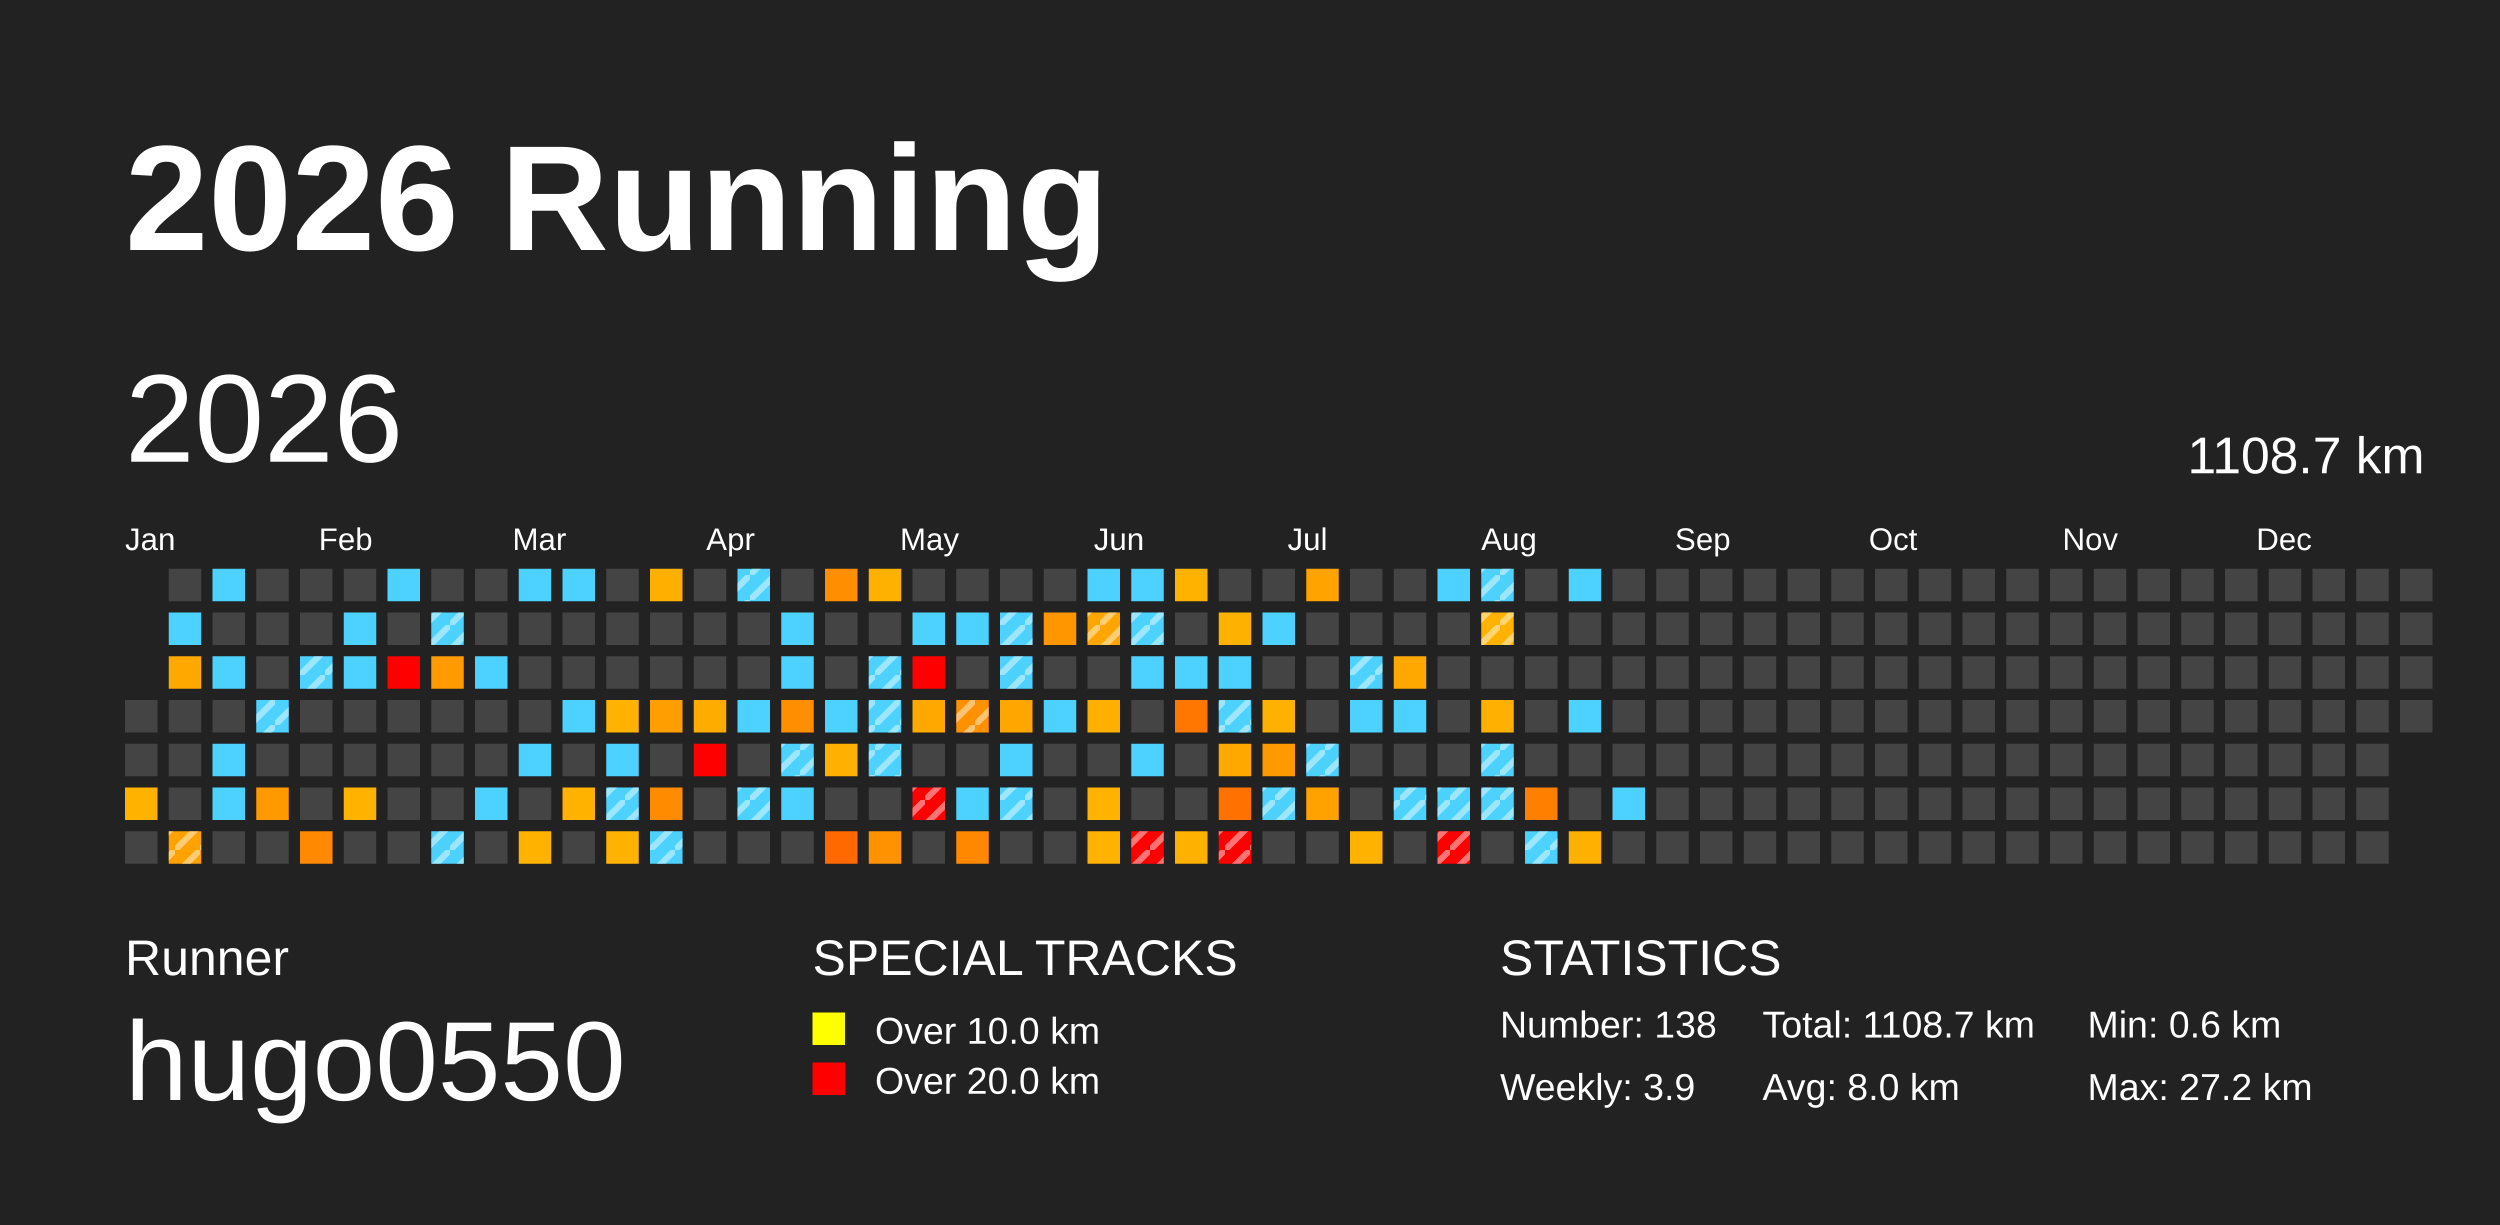
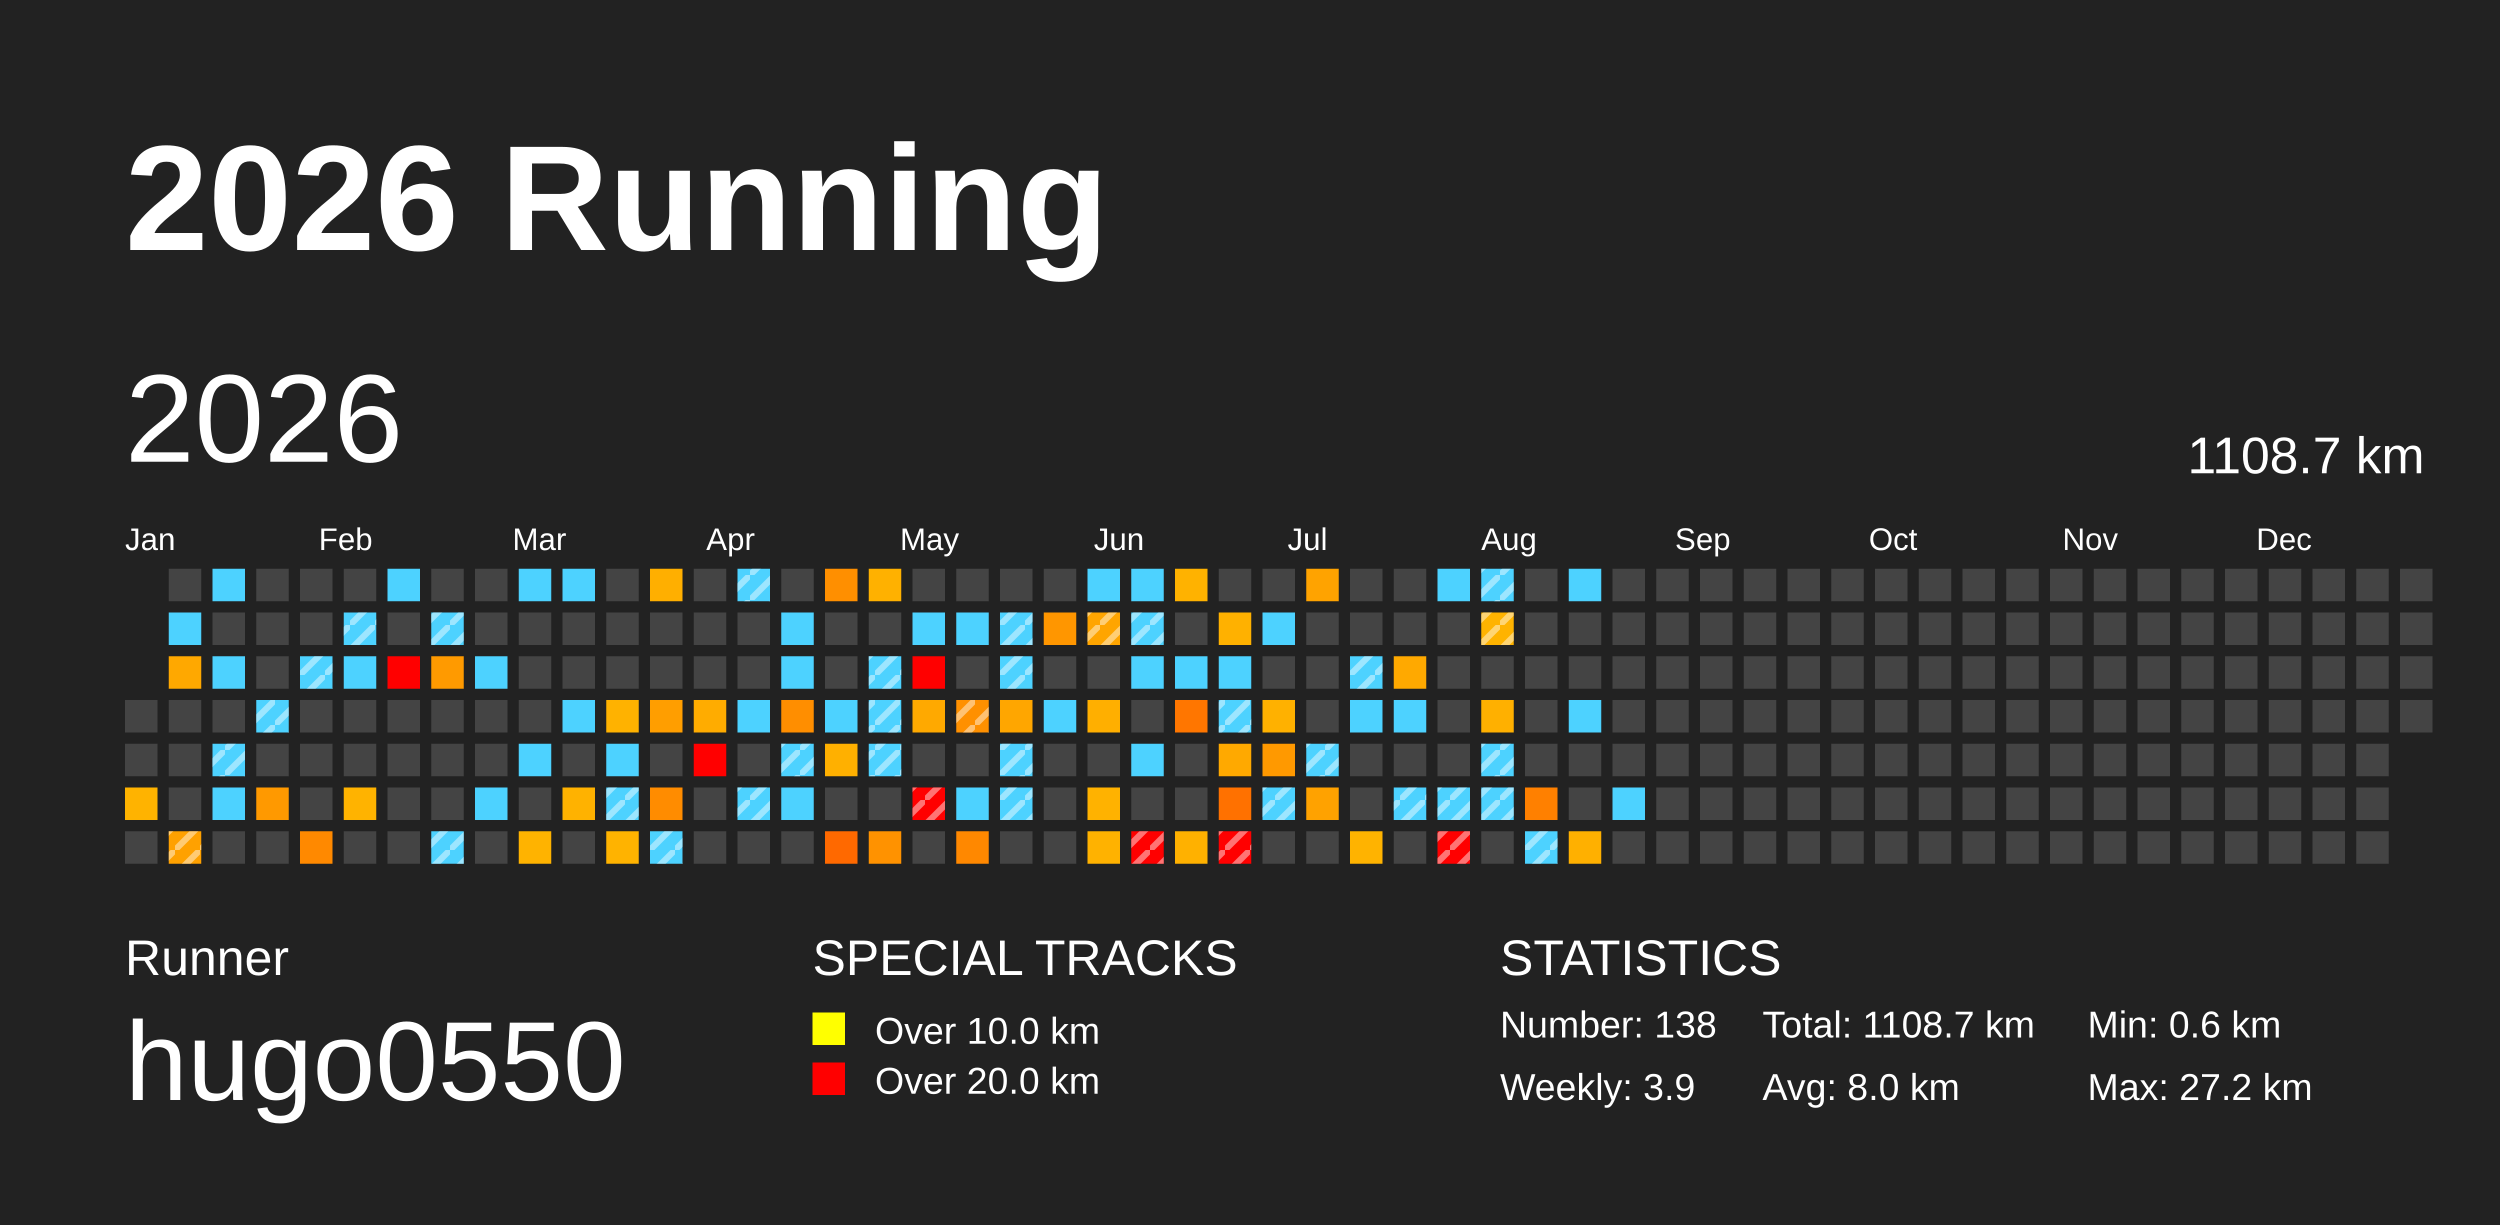
<svg xmlns="http://www.w3.org/2000/svg" baseProfile="full" height="98mm" version="1.1" viewBox="0,0,200,98" width="200mm">
  <defs>
    <pattern height="2" id="indoor-stripe" patternUnits="userSpaceOnUse" width="2">
      <line stroke="white" stroke-opacity="0.45" stroke-width="0.5" x1="0" x2="2" y1="2" y2="0" />
    </pattern>
  </defs>
  <rect fill="#222222" height="98" width="200" x="0" y="0" />
  <text fill="#FFFFFF" style="font-size:12px; font-family:Arial; font-weight:bold;" x="10" y="20">2026 Running</text>
  <text fill="#FFFFFF" style="font-size:4px; font-family:Arial" x="10" y="78">Runner</text>
  <text fill="#FFFFFF" style="font-size:9px; font-family:Arial" x="10" y="88">hugo0550</text>
  <text fill="#FFFFFF" style="font-size:4px; font-family:Arial" x="65" y="78">SPECIAL TRACKS</text>
  <rect fill="yellow" height="2.6" width="2.6" x="65" y="81" />
  <text fill="#FFFFFF" style="font-size:3px; font-family:Arial" x="70" y="83.5">Over 10.0 km</text>
  <rect fill="red" height="2.6" width="2.6" x="65" y="85" />
  <text fill="#FFFFFF" style="font-size:3px; font-family:Arial" x="70" y="87.5">Over 20.0 km</text>
  <text fill="#FFFFFF" style="font-size:4px; font-family:Arial" x="120" y="78">STATISTICS</text>
  <text fill="#FFFFFF" style="font-size:3px; font-family:Arial" x="120" y="83">Number: 138</text>
  <text fill="#FFFFFF" style="font-size:3px; font-family:Arial" x="120" y="88">Weekly: 3.9</text>
  <text fill="#FFFFFF" style="font-size:3px; font-family:Arial" x="141" y="83">Total: 1108.7 km</text>
  <text fill="#FFFFFF" style="font-size:3px; font-family:Arial" x="141" y="88">Avg: 8.0 km</text>
  <text fill="#FFFFFF" style="font-size:3px; font-family:Arial" x="167" y="83">Min: 0.6 km</text>
  <text fill="#FFFFFF" style="font-size:3px; font-family:Arial" x="167" y="88">Max: 27.2 km</text>
  <text dominant-baseline="hanging" fill="#FFFFFF" style="font-size:10.0px; font-family:Arial;" x="10" y="30">2026</text>
  <text dominant-baseline="hanging" fill="#FFFFFF" style="font-size:4.125px; font-family:Arial;" x="175" y="35">1108.7 km</text>
  <text fill="#FFFFFF" style="font-size:2.5px; font-family:Arial" x="10.0" y="44">Jan</text>
  <text fill="#FFFFFF" style="font-size:2.5px; font-family:Arial" x="25.5" y="44">Feb</text>
  <text fill="#FFFFFF" style="font-size:2.5px; font-family:Arial" x="41.0" y="44">Mar</text>
  <text fill="#FFFFFF" style="font-size:2.5px; font-family:Arial" x="56.5" y="44">Apr</text>
  <text fill="#FFFFFF" style="font-size:2.5px; font-family:Arial" x="72.0" y="44">May</text>
  <text fill="#FFFFFF" style="font-size:2.5px; font-family:Arial" x="87.5" y="44">Jun</text>
  <text fill="#FFFFFF" style="font-size:2.5px; font-family:Arial" x="103.0" y="44">Jul</text>
  <text fill="#FFFFFF" style="font-size:2.5px; font-family:Arial" x="118.5" y="44">Aug</text>
  <text fill="#FFFFFF" style="font-size:2.5px; font-family:Arial" x="134.0" y="44">Sep</text>
  <text fill="#FFFFFF" style="font-size:2.5px; font-family:Arial" x="149.5" y="44">Oct</text>
  <text fill="#FFFFFF" style="font-size:2.5px; font-family:Arial" x="165.0" y="44">Nov</text>
  <text fill="#FFFFFF" style="font-size:2.5px; font-family:Arial" x="180.5" y="44">Dec</text>
  <rect fill="#444444" height="2.6" width="2.6" x="10.0" y="56.0" />
  <rect fill="#444444" height="2.6" width="2.6" x="10.0" y="59.5" />
  <rect fill="#ffb300" height="2.6" width="2.6" x="10.0" y="63.0" />
  <rect fill="#444444" height="2.6" width="2.6" x="10.0" y="66.5" />
  <rect fill="#444444" height="2.6" width="2.6" x="13.5" y="45.5" />
  <rect fill="#4dd2ff" height="2.6" width="2.6" x="13.5" y="49.0" />
  <rect fill="#ffa800" height="2.6" width="2.6" x="13.5" y="52.5" />
  <rect fill="#444444" height="2.6" width="2.6" x="13.5" y="56.0" />
  <rect fill="#444444" height="2.6" width="2.6" x="13.5" y="59.5" />
  <rect fill="#444444" height="2.6" width="2.6" x="13.5" y="63.0" />
  <rect fill="#ffa100" height="2.6" width="2.6" x="13.5" y="66.5" />
  <rect fill="url(#indoor-stripe)" height="2.6" style="pointer-events: none;" width="2.6" x="13.5" y="66.5" />
  <rect fill="#4dd2ff" height="2.6" width="2.6" x="17.0" y="45.5" />
  <rect fill="#444444" height="2.6" width="2.6" x="17.0" y="49.0" />
  <rect fill="#4dd2ff" height="2.6" width="2.6" x="17.0" y="52.5" />
  <rect fill="#444444" height="2.6" width="2.6" x="17.0" y="56.0" />
  <rect fill="#4dd2ff" height="2.6" width="2.6" x="17.0" y="59.5" />
+   <rect fill="url(#indoor-stripe)" height="2.6" style="pointer-events: none;" width="2.6" x="17.0" y="59.5" />
  <rect fill="#4dd2ff" height="2.6" width="2.6" x="17.0" y="63.0" />
  <rect fill="#444444" height="2.6" width="2.6" x="17.0" y="66.5" />
  <rect fill="#444444" height="2.6" width="2.6" x="20.5" y="45.5" />
  <rect fill="#444444" height="2.6" width="2.6" x="20.5" y="49.0" />
  <rect fill="#444444" height="2.6" width="2.6" x="20.5" y="52.5" />
  <rect fill="#4dd2ff" height="2.6" width="2.6" x="20.5" y="56.0" />
  <rect fill="url(#indoor-stripe)" height="2.6" style="pointer-events: none;" width="2.6" x="20.5" y="56.0" />
  <rect fill="#444444" height="2.6" width="2.6" x="20.5" y="59.5" />
  <rect fill="#ff9900" height="2.6" width="2.6" x="20.5" y="63.0" />
  <rect fill="#444444" height="2.6" width="2.6" x="20.5" y="66.5" />
  <rect fill="#444444" height="2.6" width="2.6" x="24.0" y="45.5" />
  <rect fill="#444444" height="2.6" width="2.6" x="24.0" y="49.0" />
  <rect fill="#4dd2ff" height="2.6" width="2.6" x="24.0" y="52.5" />
  <rect fill="url(#indoor-stripe)" height="2.6" style="pointer-events: none;" width="2.6" x="24.0" y="52.5" />
  <rect fill="#444444" height="2.6" width="2.6" x="24.0" y="56.0" />
  <rect fill="#444444" height="2.6" width="2.6" x="24.0" y="59.5" />
  <rect fill="#444444" height="2.6" width="2.6" x="24.0" y="63.0" />
  <rect fill="#ff8900" height="2.6" width="2.6" x="24.0" y="66.5" />
  <rect fill="#444444" height="2.6" width="2.6" x="27.5" y="45.5" />
  <rect fill="#4dd2ff" height="2.6" width="2.6" x="27.5" y="49.0" />
+   <rect fill="url(#indoor-stripe)" height="2.6" style="pointer-events: none;" width="2.6" x="27.5" y="49.0" />
  <rect fill="#4dd2ff" height="2.6" width="2.6" x="27.5" y="52.5" />
  <rect fill="#444444" height="2.6" width="2.6" x="27.5" y="56.0" />
  <rect fill="#444444" height="2.6" width="2.6" x="27.5" y="59.5" />
  <rect fill="#ffb300" height="2.6" width="2.6" x="27.5" y="63.0" />
  <rect fill="#444444" height="2.6" width="2.6" x="27.5" y="66.5" />
  <rect fill="#4dd2ff" height="2.6" width="2.6" x="31.0" y="45.5" />
  <rect fill="#444444" height="2.6" width="2.6" x="31.0" y="49.0" />
  <rect fill="red" height="2.6" width="2.6" x="31.0" y="52.5" />
  <rect fill="#444444" height="2.6" width="2.6" x="31.0" y="56.0" />
  <rect fill="#444444" height="2.6" width="2.6" x="31.0" y="59.5" />
  <rect fill="#444444" height="2.6" width="2.6" x="31.0" y="63.0" />
  <rect fill="#444444" height="2.6" width="2.6" x="31.0" y="66.5" />
  <rect fill="#444444" height="2.6" width="2.6" x="34.5" y="45.5" />
  <rect fill="#4dd2ff" height="2.6" width="2.6" x="34.5" y="49.0" />
  <rect fill="url(#indoor-stripe)" height="2.6" style="pointer-events: none;" width="2.6" x="34.5" y="49.0" />
  <rect fill="#ff9a00" height="2.6" width="2.6" x="34.5" y="52.5" />
  <rect fill="#444444" height="2.6" width="2.6" x="34.5" y="56.0" />
  <rect fill="#444444" height="2.6" width="2.6" x="34.5" y="59.5" />
  <rect fill="#444444" height="2.6" width="2.6" x="34.5" y="63.0" />
  <rect fill="#4dd2ff" height="2.6" width="2.6" x="34.5" y="66.5" />
  <rect fill="url(#indoor-stripe)" height="2.6" style="pointer-events: none;" width="2.6" x="34.5" y="66.5" />
  <rect fill="#444444" height="2.6" width="2.6" x="38.0" y="45.5" />
  <rect fill="#444444" height="2.6" width="2.6" x="38.0" y="49.0" />
  <rect fill="#4dd2ff" height="2.6" width="2.6" x="38.0" y="52.5" />
  <rect fill="#444444" height="2.6" width="2.6" x="38.0" y="56.0" />
  <rect fill="#444444" height="2.6" width="2.6" x="38.0" y="59.5" />
  <rect fill="#4dd2ff" height="2.6" width="2.6" x="38.0" y="63.0" />
  <rect fill="#444444" height="2.6" width="2.6" x="38.0" y="66.5" />
  <rect fill="#4dd2ff" height="2.6" width="2.6" x="41.5" y="45.5" />
  <rect fill="#444444" height="2.6" width="2.6" x="41.5" y="49.0" />
  <rect fill="#444444" height="2.6" width="2.6" x="41.5" y="52.5" />
  <rect fill="#444444" height="2.6" width="2.6" x="41.5" y="56.0" />
  <rect fill="#4dd2ff" height="2.6" width="2.6" x="41.5" y="59.5" />
  <rect fill="#444444" height="2.6" width="2.6" x="41.5" y="63.0" />
  <rect fill="#ffb300" height="2.6" width="2.6" x="41.5" y="66.5" />
  <rect fill="#4dd2ff" height="2.6" width="2.6" x="45.0" y="45.5" />
  <rect fill="#444444" height="2.6" width="2.6" x="45.0" y="49.0" />
  <rect fill="#444444" height="2.6" width="2.6" x="45.0" y="52.5" />
  <rect fill="#4dd2ff" height="2.6" width="2.6" x="45.0" y="56.0" />
  <rect fill="#444444" height="2.6" width="2.6" x="45.0" y="59.5" />
  <rect fill="#ffb200" height="2.6" width="2.6" x="45.0" y="63.0" />
  <rect fill="#444444" height="2.6" width="2.6" x="45.0" y="66.5" />
  <rect fill="#444444" height="2.6" width="2.6" x="48.5" y="45.5" />
  <rect fill="#444444" height="2.6" width="2.6" x="48.5" y="49.0" />
  <rect fill="#444444" height="2.6" width="2.6" x="48.5" y="52.5" />
  <rect fill="#ffb200" height="2.6" width="2.6" x="48.5" y="56.0" />
  <rect fill="#4dd2ff" height="2.6" width="2.6" x="48.5" y="59.5" />
  <rect fill="#4dd2ff" height="2.6" width="2.6" x="48.5" y="63.0" />
  <rect fill="url(#indoor-stripe)" height="2.6" style="pointer-events: none;" width="2.6" x="48.5" y="63.0" />
  <rect fill="#ffb300" height="2.6" width="2.6" x="48.5" y="66.5" />
  <rect fill="#ffaf00" height="2.6" width="2.6" x="52.0" y="45.5" />
  <rect fill="#444444" height="2.6" width="2.6" x="52.0" y="49.0" />
  <rect fill="#444444" height="2.6" width="2.6" x="52.0" y="52.5" />
  <rect fill="#ff9e00" height="2.6" width="2.6" x="52.0" y="56.0" />
  <rect fill="#444444" height="2.6" width="2.6" x="52.0" y="59.5" />
  <rect fill="#ff8c00" height="2.6" width="2.6" x="52.0" y="63.0" />
  <rect fill="#4dd2ff" height="2.6" width="2.6" x="52.0" y="66.5" />
  <rect fill="url(#indoor-stripe)" height="2.6" style="pointer-events: none;" width="2.6" x="52.0" y="66.5" />
  <rect fill="#444444" height="2.6" width="2.6" x="55.5" y="45.5" />
  <rect fill="#444444" height="2.6" width="2.6" x="55.5" y="49.0" />
  <rect fill="#444444" height="2.6" width="2.6" x="55.5" y="52.5" />
  <rect fill="#ffac00" height="2.6" width="2.6" x="55.5" y="56.0" />
  <rect fill="red" height="2.6" width="2.6" x="55.5" y="59.5" />
  <rect fill="#444444" height="2.6" width="2.6" x="55.5" y="63.0" />
  <rect fill="#444444" height="2.6" width="2.6" x="55.5" y="66.5" />
  <rect fill="#4dd2ff" height="2.6" width="2.6" x="59.0" y="45.5" />
  <rect fill="url(#indoor-stripe)" height="2.6" style="pointer-events: none;" width="2.6" x="59.0" y="45.5" />
  <rect fill="#444444" height="2.6" width="2.6" x="59.0" y="49.0" />
  <rect fill="#444444" height="2.6" width="2.6" x="59.0" y="52.5" />
  <rect fill="#4dd2ff" height="2.6" width="2.6" x="59.0" y="56.0" />
  <rect fill="#444444" height="2.6" width="2.6" x="59.0" y="59.5" />
  <rect fill="#4dd2ff" height="2.6" width="2.6" x="59.0" y="63.0" />
  <rect fill="url(#indoor-stripe)" height="2.6" style="pointer-events: none;" width="2.6" x="59.0" y="63.0" />
  <rect fill="#444444" height="2.6" width="2.6" x="59.0" y="66.5" />
  <rect fill="#444444" height="2.6" width="2.6" x="62.5" y="45.5" />
  <rect fill="#4dd2ff" height="2.6" width="2.6" x="62.5" y="49.0" />
  <rect fill="#4dd2ff" height="2.6" width="2.6" x="62.5" y="52.5" />
  <rect fill="#ff8e00" height="2.6" width="2.6" x="62.5" y="56.0" />
  <rect fill="#4dd2ff" height="2.6" width="2.6" x="62.5" y="59.5" />
  <rect fill="url(#indoor-stripe)" height="2.6" style="pointer-events: none;" width="2.6" x="62.5" y="59.5" />
  <rect fill="#4dd2ff" height="2.6" width="2.6" x="62.5" y="63.0" />
  <rect fill="#444444" height="2.6" width="2.6" x="62.5" y="66.5" />
  <rect fill="#ff8f00" height="2.6" width="2.6" x="66.0" y="45.5" />
  <rect fill="#444444" height="2.6" width="2.6" x="66.0" y="49.0" />
  <rect fill="#444444" height="2.6" width="2.6" x="66.0" y="52.5" />
  <rect fill="#4dd2ff" height="2.6" width="2.6" x="66.0" y="56.0" />
  <rect fill="#ffb000" height="2.6" width="2.6" x="66.0" y="59.5" />
  <rect fill="#444444" height="2.6" width="2.6" x="66.0" y="63.0" />
  <rect fill="#ff6900" height="2.6" width="2.6" x="66.0" y="66.5" />
  <rect fill="#ffb100" height="2.6" width="2.6" x="69.5" y="45.5" />
  <rect fill="#444444" height="2.6" width="2.6" x="69.5" y="49.0" />
  <rect fill="#4dd2ff" height="2.6" width="2.6" x="69.5" y="52.5" />
  <rect fill="url(#indoor-stripe)" height="2.6" style="pointer-events: none;" width="2.6" x="69.5" y="52.5" />
  <rect fill="#4dd2ff" height="2.6" width="2.6" x="69.5" y="56.0" />
  <rect fill="url(#indoor-stripe)" height="2.6" style="pointer-events: none;" width="2.6" x="69.5" y="56.0" />
  <rect fill="#4dd2ff" height="2.6" width="2.6" x="69.5" y="59.5" />
  <rect fill="url(#indoor-stripe)" height="2.6" style="pointer-events: none;" width="2.6" x="69.5" y="59.5" />
  <rect fill="#444444" height="2.6" width="2.6" x="69.5" y="63.0" />
  <rect fill="#ff9200" height="2.6" width="2.6" x="69.5" y="66.5" />
  <rect fill="#444444" height="2.6" width="2.6" x="73.0" y="45.5" />
  <rect fill="#4dd2ff" height="2.6" width="2.6" x="73.0" y="49.0" />
  <rect fill="red" height="2.6" width="2.6" x="73.0" y="52.5" />
  <rect fill="#ffa900" height="2.6" width="2.6" x="73.0" y="56.0" />
  <rect fill="#444444" height="2.6" width="2.6" x="73.0" y="59.5" />
  <rect fill="red" height="2.6" width="2.6" x="73.0" y="63.0" />
  <rect fill="url(#indoor-stripe)" height="2.6" style="pointer-events: none;" width="2.6" x="73.0" y="63.0" />
  <rect fill="#444444" height="2.6" width="2.6" x="73.0" y="66.5" />
  <rect fill="#444444" height="2.6" width="2.6" x="76.5" y="45.5" />
  <rect fill="#4dd2ff" height="2.6" width="2.6" x="76.5" y="49.0" />
  <rect fill="#444444" height="2.6" width="2.6" x="76.5" y="52.5" />
  <rect fill="#ff9000" height="2.6" width="2.6" x="76.5" y="56.0" />
  <rect fill="url(#indoor-stripe)" height="2.6" style="pointer-events: none;" width="2.6" x="76.5" y="56.0" />
  <rect fill="#444444" height="2.6" width="2.6" x="76.5" y="59.5" />
  <rect fill="#4dd2ff" height="2.6" width="2.6" x="76.5" y="63.0" />
  <rect fill="#ff8800" height="2.6" width="2.6" x="76.5" y="66.5" />
  <rect fill="#444444" height="2.6" width="2.6" x="80.0" y="45.5" />
  <rect fill="#4dd2ff" height="2.6" width="2.6" x="80.0" y="49.0" />
  <rect fill="url(#indoor-stripe)" height="2.6" style="pointer-events: none;" width="2.6" x="80.0" y="49.0" />
  <rect fill="#4dd2ff" height="2.6" width="2.6" x="80.0" y="52.5" />
  <rect fill="url(#indoor-stripe)" height="2.6" style="pointer-events: none;" width="2.6" x="80.0" y="52.5" />
  <rect fill="#ffa600" height="2.6" width="2.6" x="80.0" y="56.0" />
  <rect fill="#4dd2ff" height="2.6" width="2.6" x="80.0" y="59.5" />
+   <rect fill="url(#indoor-stripe)" height="2.6" style="pointer-events: none;" width="2.6" x="80.0" y="59.5" />
  <rect fill="#4dd2ff" height="2.6" width="2.6" x="80.0" y="63.0" />
  <rect fill="url(#indoor-stripe)" height="2.6" style="pointer-events: none;" width="2.6" x="80.0" y="63.0" />
  <rect fill="#444444" height="2.6" width="2.6" x="80.0" y="66.5" />
  <rect fill="#444444" height="2.6" width="2.6" x="83.5" y="45.5" />
  <rect fill="#ff9600" height="2.6" width="2.6" x="83.5" y="49.0" />
  <rect fill="#444444" height="2.6" width="2.6" x="83.5" y="52.5" />
  <rect fill="#4dd2ff" height="2.6" width="2.6" x="83.5" y="56.0" />
  <rect fill="#444444" height="2.6" width="2.6" x="83.5" y="59.5" />
  <rect fill="#444444" height="2.6" width="2.6" x="83.5" y="63.0" />
  <rect fill="#444444" height="2.6" width="2.6" x="83.5" y="66.5" />
  <rect fill="#4dd2ff" height="2.6" width="2.6" x="87.0" y="45.5" />
  <rect fill="#ffa500" height="2.6" width="2.6" x="87.0" y="49.0" />
  <rect fill="url(#indoor-stripe)" height="2.6" style="pointer-events: none;" width="2.6" x="87.0" y="49.0" />
  <rect fill="#444444" height="2.6" width="2.6" x="87.0" y="52.5" />
  <rect fill="#ffaf00" height="2.6" width="2.6" x="87.0" y="56.0" />
  <rect fill="#444444" height="2.6" width="2.6" x="87.0" y="59.5" />
  <rect fill="#ffb200" height="2.6" width="2.6" x="87.0" y="63.0" />
  <rect fill="#ffb200" height="2.6" width="2.6" x="87.0" y="66.5" />
  <rect fill="#4dd2ff" height="2.6" width="2.6" x="90.5" y="45.5" />
  <rect fill="#4dd2ff" height="2.6" width="2.6" x="90.5" y="49.0" />
  <rect fill="url(#indoor-stripe)" height="2.6" style="pointer-events: none;" width="2.6" x="90.5" y="49.0" />
  <rect fill="#4dd2ff" height="2.6" width="2.6" x="90.5" y="52.5" />
  <rect fill="#444444" height="2.6" width="2.6" x="90.5" y="56.0" />
  <rect fill="#4dd2ff" height="2.6" width="2.6" x="90.5" y="59.5" />
  <rect fill="#444444" height="2.6" width="2.6" x="90.5" y="63.0" />
  <rect fill="red" height="2.6" width="2.6" x="90.5" y="66.5" />
  <rect fill="url(#indoor-stripe)" height="2.6" style="pointer-events: none;" width="2.6" x="90.5" y="66.5" />
  <rect fill="#ffb200" height="2.6" width="2.6" x="94.0" y="45.5" />
  <rect fill="#444444" height="2.6" width="2.6" x="94.0" y="49.0" />
  <rect fill="#4dd2ff" height="2.6" width="2.6" x="94.0" y="52.5" />
  <rect fill="#ff7600" height="2.6" width="2.6" x="94.0" y="56.0" />
  <rect fill="#444444" height="2.6" width="2.6" x="94.0" y="59.5" />
  <rect fill="#444444" height="2.6" width="2.6" x="94.0" y="63.0" />
  <rect fill="#ffb100" height="2.6" width="2.6" x="94.0" y="66.5" />
  <rect fill="#444444" height="2.6" width="2.6" x="97.5" y="45.5" />
  <rect fill="#ffb100" height="2.6" width="2.6" x="97.5" y="49.0" />
  <rect fill="#4dd2ff" height="2.6" width="2.6" x="97.5" y="52.5" />
  <rect fill="#4dd2ff" height="2.6" width="2.6" x="97.5" y="56.0" />
  <rect fill="url(#indoor-stripe)" height="2.6" style="pointer-events: none;" width="2.6" x="97.5" y="56.0" />
  <rect fill="#ffa900" height="2.6" width="2.6" x="97.5" y="59.5" />
  <rect fill="#ff7100" height="2.6" width="2.6" x="97.5" y="63.0" />
  <rect fill="red" height="2.6" width="2.6" x="97.5" y="66.5" />
  <rect fill="url(#indoor-stripe)" height="2.6" style="pointer-events: none;" width="2.6" x="97.5" y="66.5" />
  <rect fill="#444444" height="2.6" width="2.6" x="101.0" y="45.5" />
  <rect fill="#4dd2ff" height="2.6" width="2.6" x="101.0" y="49.0" />
  <rect fill="#444444" height="2.6" width="2.6" x="101.0" y="52.5" />
  <rect fill="#ffb100" height="2.6" width="2.6" x="101.0" y="56.0" />
  <rect fill="#ff9900" height="2.6" width="2.6" x="101.0" y="59.5" />
  <rect fill="#4dd2ff" height="2.6" width="2.6" x="101.0" y="63.0" />
  <rect fill="url(#indoor-stripe)" height="2.6" style="pointer-events: none;" width="2.6" x="101.0" y="63.0" />
  <rect fill="#444444" height="2.6" width="2.6" x="101.0" y="66.5" />
  <rect fill="#ffa300" height="2.6" width="2.6" x="104.5" y="45.5" />
  <rect fill="#444444" height="2.6" width="2.6" x="104.5" y="49.0" />
  <rect fill="#444444" height="2.6" width="2.6" x="104.5" y="52.5" />
  <rect fill="#444444" height="2.6" width="2.6" x="104.5" y="56.0" />
  <rect fill="#4dd2ff" height="2.6" width="2.6" x="104.5" y="59.5" />
  <rect fill="url(#indoor-stripe)" height="2.6" style="pointer-events: none;" width="2.6" x="104.5" y="59.5" />
  <rect fill="#ffa200" height="2.6" width="2.6" x="104.5" y="63.0" />
  <rect fill="#444444" height="2.6" width="2.6" x="104.5" y="66.5" />
  <rect fill="#444444" height="2.6" width="2.6" x="108.0" y="45.5" />
  <rect fill="#444444" height="2.6" width="2.6" x="108.0" y="49.0" />
  <rect fill="#4dd2ff" height="2.6" width="2.6" x="108.0" y="52.5" />
  <rect fill="url(#indoor-stripe)" height="2.6" style="pointer-events: none;" width="2.6" x="108.0" y="52.5" />
  <rect fill="#4dd2ff" height="2.6" width="2.6" x="108.0" y="56.0" />
  <rect fill="#444444" height="2.6" width="2.6" x="108.0" y="59.5" />
  <rect fill="#444444" height="2.6" width="2.6" x="108.0" y="63.0" />
  <rect fill="#ffb300" height="2.6" width="2.6" x="108.0" y="66.5" />
  <rect fill="#444444" height="2.6" width="2.6" x="111.5" y="45.5" />
  <rect fill="#444444" height="2.6" width="2.6" x="111.5" y="49.0" />
  <rect fill="#ffa900" height="2.6" width="2.6" x="111.5" y="52.5" />
  <rect fill="#4dd2ff" height="2.6" width="2.6" x="111.5" y="56.0" />
  <rect fill="#444444" height="2.6" width="2.6" x="111.5" y="59.5" />
  <rect fill="#4dd2ff" height="2.6" width="2.6" x="111.5" y="63.0" />
  <rect fill="url(#indoor-stripe)" height="2.6" style="pointer-events: none;" width="2.6" x="111.5" y="63.0" />
  <rect fill="#444444" height="2.6" width="2.6" x="111.5" y="66.5" />
  <rect fill="#4dd2ff" height="2.6" width="2.6" x="115.0" y="45.5" />
  <rect fill="#444444" height="2.6" width="2.6" x="115.0" y="49.0" />
  <rect fill="#444444" height="2.6" width="2.6" x="115.0" y="52.5" />
  <rect fill="#444444" height="2.6" width="2.6" x="115.0" y="56.0" />
  <rect fill="#444444" height="2.6" width="2.6" x="115.0" y="59.5" />
  <rect fill="#4dd2ff" height="2.6" width="2.6" x="115.0" y="63.0" />
  <rect fill="url(#indoor-stripe)" height="2.6" style="pointer-events: none;" width="2.6" x="115.0" y="63.0" />
  <rect fill="red" height="2.6" width="2.6" x="115.0" y="66.5" />
  <rect fill="url(#indoor-stripe)" height="2.6" style="pointer-events: none;" width="2.6" x="115.0" y="66.5" />
  <rect fill="#4dd2ff" height="2.6" width="2.6" x="118.5" y="45.5" />
  <rect fill="url(#indoor-stripe)" height="2.6" style="pointer-events: none;" width="2.6" x="118.5" y="45.5" />
  <rect fill="#ffb300" height="2.6" width="2.6" x="118.5" y="49.0" />
  <rect fill="url(#indoor-stripe)" height="2.6" style="pointer-events: none;" width="2.6" x="118.5" y="49.0" />
  <rect fill="#444444" height="2.6" width="2.6" x="118.5" y="52.5" />
  <rect fill="#ffb000" height="2.6" width="2.6" x="118.5" y="56.0" />
  <rect fill="#4dd2ff" height="2.6" width="2.6" x="118.5" y="59.5" />
  <rect fill="url(#indoor-stripe)" height="2.6" style="pointer-events: none;" width="2.6" x="118.5" y="59.5" />
  <rect fill="#4dd2ff" height="2.6" width="2.6" x="118.5" y="63.0" />
  <rect fill="url(#indoor-stripe)" height="2.6" style="pointer-events: none;" width="2.6" x="118.5" y="63.0" />
  <rect fill="#444444" height="2.6" width="2.6" x="118.5" y="66.5" />
  <rect fill="#444444" height="2.6" width="2.6" x="122.0" y="45.5" />
  <rect fill="#444444" height="2.6" width="2.6" x="122.0" y="49.0" />
  <rect fill="#444444" height="2.6" width="2.6" x="122.0" y="52.5" />
  <rect fill="#444444" height="2.6" width="2.6" x="122.0" y="56.0" />
  <rect fill="#444444" height="2.6" width="2.6" x="122.0" y="59.5" />
  <rect fill="#ff8000" height="2.6" width="2.6" x="122.0" y="63.0" />
  <rect fill="#4dd2ff" height="2.6" width="2.6" x="122.0" y="66.5" />
  <rect fill="url(#indoor-stripe)" height="2.6" style="pointer-events: none;" width="2.6" x="122.0" y="66.5" />
  <rect fill="#4dd2ff" height="2.6" width="2.6" x="125.5" y="45.5" />
  <rect fill="#444444" height="2.6" width="2.6" x="125.5" y="49.0" />
  <rect fill="#444444" height="2.6" width="2.6" x="125.5" y="52.5" />
  <rect fill="#4dd2ff" height="2.6" width="2.6" x="125.5" y="56.0" />
  <rect fill="#444444" height="2.6" width="2.6" x="125.5" y="59.5" />
  <rect fill="#444444" height="2.6" width="2.6" x="125.5" y="63.0" />
  <rect fill="#ffb000" height="2.6" width="2.6" x="125.5" y="66.5" />
  <rect fill="#444444" height="2.6" width="2.6" x="129.0" y="45.5" />
  <rect fill="#444444" height="2.6" width="2.6" x="129.0" y="49.0" />
  <rect fill="#444444" height="2.6" width="2.6" x="129.0" y="52.5" />
  <rect fill="#444444" height="2.6" width="2.6" x="129.0" y="56.0" />
  <rect fill="#444444" height="2.6" width="2.6" x="129.0" y="59.5" />
  <rect fill="#4dd2ff" height="2.6" width="2.6" x="129.0" y="63.0" />
  <rect fill="#444444" height="2.6" width="2.6" x="129.0" y="66.5" />
  <rect fill="#444444" height="2.6" width="2.6" x="132.5" y="45.5" />
  <rect fill="#444444" height="2.6" width="2.6" x="132.5" y="49.0" />
  <rect fill="#444444" height="2.6" width="2.6" x="132.5" y="52.5" />
  <rect fill="#444444" height="2.6" width="2.6" x="132.5" y="56.0" />
  <rect fill="#444444" height="2.6" width="2.6" x="132.5" y="59.5" />
  <rect fill="#444444" height="2.6" width="2.6" x="132.5" y="63.0" />
  <rect fill="#444444" height="2.6" width="2.6" x="132.5" y="66.5" />
  <rect fill="#444444" height="2.6" width="2.6" x="136.0" y="45.5" />
  <rect fill="#444444" height="2.6" width="2.6" x="136.0" y="49.0" />
  <rect fill="#444444" height="2.6" width="2.6" x="136.0" y="52.5" />
  <rect fill="#444444" height="2.6" width="2.6" x="136.0" y="56.0" />
  <rect fill="#444444" height="2.6" width="2.6" x="136.0" y="59.5" />
  <rect fill="#444444" height="2.6" width="2.6" x="136.0" y="63.0" />
  <rect fill="#444444" height="2.6" width="2.6" x="136.0" y="66.5" />
  <rect fill="#444444" height="2.6" width="2.6" x="139.5" y="45.5" />
  <rect fill="#444444" height="2.6" width="2.6" x="139.5" y="49.0" />
  <rect fill="#444444" height="2.6" width="2.6" x="139.5" y="52.5" />
  <rect fill="#444444" height="2.6" width="2.6" x="139.5" y="56.0" />
  <rect fill="#444444" height="2.6" width="2.6" x="139.5" y="59.5" />
  <rect fill="#444444" height="2.6" width="2.6" x="139.5" y="63.0" />
  <rect fill="#444444" height="2.6" width="2.6" x="139.5" y="66.5" />
  <rect fill="#444444" height="2.6" width="2.6" x="143.0" y="45.5" />
  <rect fill="#444444" height="2.6" width="2.6" x="143.0" y="49.0" />
  <rect fill="#444444" height="2.6" width="2.6" x="143.0" y="52.5" />
  <rect fill="#444444" height="2.6" width="2.6" x="143.0" y="56.0" />
  <rect fill="#444444" height="2.6" width="2.6" x="143.0" y="59.5" />
  <rect fill="#444444" height="2.6" width="2.6" x="143.0" y="63.0" />
  <rect fill="#444444" height="2.6" width="2.6" x="143.0" y="66.5" />
  <rect fill="#444444" height="2.6" width="2.6" x="146.5" y="45.5" />
  <rect fill="#444444" height="2.6" width="2.6" x="146.5" y="49.0" />
  <rect fill="#444444" height="2.6" width="2.6" x="146.5" y="52.5" />
  <rect fill="#444444" height="2.6" width="2.6" x="146.5" y="56.0" />
  <rect fill="#444444" height="2.6" width="2.6" x="146.5" y="59.5" />
  <rect fill="#444444" height="2.6" width="2.6" x="146.5" y="63.0" />
  <rect fill="#444444" height="2.6" width="2.6" x="146.5" y="66.5" />
  <rect fill="#444444" height="2.6" width="2.6" x="150.0" y="45.5" />
  <rect fill="#444444" height="2.6" width="2.6" x="150.0" y="49.0" />
  <rect fill="#444444" height="2.6" width="2.6" x="150.0" y="52.5" />
  <rect fill="#444444" height="2.6" width="2.6" x="150.0" y="56.0" />
  <rect fill="#444444" height="2.6" width="2.6" x="150.0" y="59.5" />
  <rect fill="#444444" height="2.6" width="2.6" x="150.0" y="63.0" />
  <rect fill="#444444" height="2.6" width="2.6" x="150.0" y="66.5" />
  <rect fill="#444444" height="2.6" width="2.6" x="153.5" y="45.5" />
  <rect fill="#444444" height="2.6" width="2.6" x="153.5" y="49.0" />
  <rect fill="#444444" height="2.6" width="2.6" x="153.5" y="52.5" />
  <rect fill="#444444" height="2.6" width="2.6" x="153.5" y="56.0" />
  <rect fill="#444444" height="2.6" width="2.6" x="153.5" y="59.5" />
  <rect fill="#444444" height="2.6" width="2.6" x="153.5" y="63.0" />
  <rect fill="#444444" height="2.6" width="2.6" x="153.5" y="66.5" />
  <rect fill="#444444" height="2.6" width="2.6" x="157.0" y="45.5" />
  <rect fill="#444444" height="2.6" width="2.6" x="157.0" y="49.0" />
  <rect fill="#444444" height="2.6" width="2.6" x="157.0" y="52.5" />
  <rect fill="#444444" height="2.6" width="2.6" x="157.0" y="56.0" />
  <rect fill="#444444" height="2.6" width="2.6" x="157.0" y="59.5" />
  <rect fill="#444444" height="2.6" width="2.6" x="157.0" y="63.0" />
  <rect fill="#444444" height="2.6" width="2.6" x="157.0" y="66.5" />
  <rect fill="#444444" height="2.6" width="2.6" x="160.5" y="45.5" />
  <rect fill="#444444" height="2.6" width="2.6" x="160.5" y="49.0" />
  <rect fill="#444444" height="2.6" width="2.6" x="160.5" y="52.5" />
  <rect fill="#444444" height="2.6" width="2.6" x="160.5" y="56.0" />
  <rect fill="#444444" height="2.6" width="2.6" x="160.5" y="59.5" />
  <rect fill="#444444" height="2.6" width="2.6" x="160.5" y="63.0" />
  <rect fill="#444444" height="2.6" width="2.6" x="160.5" y="66.5" />
  <rect fill="#444444" height="2.6" width="2.6" x="164.0" y="45.5" />
  <rect fill="#444444" height="2.6" width="2.6" x="164.0" y="49.0" />
  <rect fill="#444444" height="2.6" width="2.6" x="164.0" y="52.5" />
  <rect fill="#444444" height="2.6" width="2.6" x="164.0" y="56.0" />
  <rect fill="#444444" height="2.6" width="2.6" x="164.0" y="59.5" />
  <rect fill="#444444" height="2.6" width="2.6" x="164.0" y="63.0" />
  <rect fill="#444444" height="2.6" width="2.6" x="164.0" y="66.5" />
  <rect fill="#444444" height="2.6" width="2.6" x="167.5" y="45.5" />
  <rect fill="#444444" height="2.6" width="2.6" x="167.5" y="49.0" />
  <rect fill="#444444" height="2.6" width="2.6" x="167.5" y="52.5" />
  <rect fill="#444444" height="2.6" width="2.6" x="167.5" y="56.0" />
  <rect fill="#444444" height="2.6" width="2.6" x="167.5" y="59.5" />
  <rect fill="#444444" height="2.6" width="2.6" x="167.5" y="63.0" />
  <rect fill="#444444" height="2.6" width="2.6" x="167.5" y="66.5" />
  <rect fill="#444444" height="2.6" width="2.6" x="171.0" y="45.5" />
  <rect fill="#444444" height="2.6" width="2.6" x="171.0" y="49.0" />
  <rect fill="#444444" height="2.6" width="2.6" x="171.0" y="52.5" />
  <rect fill="#444444" height="2.6" width="2.6" x="171.0" y="56.0" />
  <rect fill="#444444" height="2.6" width="2.6" x="171.0" y="59.5" />
  <rect fill="#444444" height="2.6" width="2.6" x="171.0" y="63.0" />
  <rect fill="#444444" height="2.6" width="2.6" x="171.0" y="66.5" />
  <rect fill="#444444" height="2.6" width="2.6" x="174.5" y="45.5" />
  <rect fill="#444444" height="2.6" width="2.6" x="174.5" y="49.0" />
  <rect fill="#444444" height="2.6" width="2.6" x="174.5" y="52.5" />
  <rect fill="#444444" height="2.6" width="2.6" x="174.5" y="56.0" />
  <rect fill="#444444" height="2.6" width="2.6" x="174.5" y="59.5" />
  <rect fill="#444444" height="2.6" width="2.6" x="174.5" y="63.0" />
  <rect fill="#444444" height="2.6" width="2.6" x="174.5" y="66.5" />
  <rect fill="#444444" height="2.6" width="2.6" x="178.0" y="45.5" />
  <rect fill="#444444" height="2.6" width="2.6" x="178.0" y="49.0" />
  <rect fill="#444444" height="2.6" width="2.6" x="178.0" y="52.5" />
  <rect fill="#444444" height="2.6" width="2.6" x="178.0" y="56.0" />
  <rect fill="#444444" height="2.6" width="2.6" x="178.0" y="59.5" />
  <rect fill="#444444" height="2.6" width="2.6" x="178.0" y="63.0" />
  <rect fill="#444444" height="2.6" width="2.6" x="178.0" y="66.5" />
  <rect fill="#444444" height="2.6" width="2.6" x="181.5" y="45.5" />
  <rect fill="#444444" height="2.6" width="2.6" x="181.5" y="49.0" />
  <rect fill="#444444" height="2.6" width="2.6" x="181.5" y="52.5" />
  <rect fill="#444444" height="2.6" width="2.6" x="181.5" y="56.0" />
  <rect fill="#444444" height="2.6" width="2.6" x="181.5" y="59.5" />
  <rect fill="#444444" height="2.6" width="2.6" x="181.5" y="63.0" />
  <rect fill="#444444" height="2.6" width="2.6" x="181.5" y="66.5" />
  <rect fill="#444444" height="2.6" width="2.6" x="185.0" y="45.5" />
  <rect fill="#444444" height="2.6" width="2.6" x="185.0" y="49.0" />
  <rect fill="#444444" height="2.6" width="2.6" x="185.0" y="52.5" />
  <rect fill="#444444" height="2.6" width="2.6" x="185.0" y="56.0" />
  <rect fill="#444444" height="2.6" width="2.6" x="185.0" y="59.5" />
  <rect fill="#444444" height="2.6" width="2.6" x="185.0" y="63.0" />
  <rect fill="#444444" height="2.6" width="2.6" x="185.0" y="66.5" />
  <rect fill="#444444" height="2.6" width="2.6" x="188.5" y="45.5" />
  <rect fill="#444444" height="2.6" width="2.6" x="188.5" y="49.0" />
  <rect fill="#444444" height="2.6" width="2.6" x="188.5" y="52.5" />
  <rect fill="#444444" height="2.6" width="2.6" x="188.5" y="56.0" />
  <rect fill="#444444" height="2.6" width="2.6" x="188.5" y="59.5" />
  <rect fill="#444444" height="2.6" width="2.6" x="188.5" y="63.0" />
  <rect fill="#444444" height="2.6" width="2.6" x="188.5" y="66.5" />
  <rect fill="#444444" height="2.6" width="2.6" x="192.0" y="45.5" />
  <rect fill="#444444" height="2.6" width="2.6" x="192.0" y="49.0" />
  <rect fill="#444444" height="2.6" width="2.6" x="192.0" y="52.5" />
  <rect fill="#444444" height="2.6" width="2.6" x="192.0" y="56.0" />
</svg>
